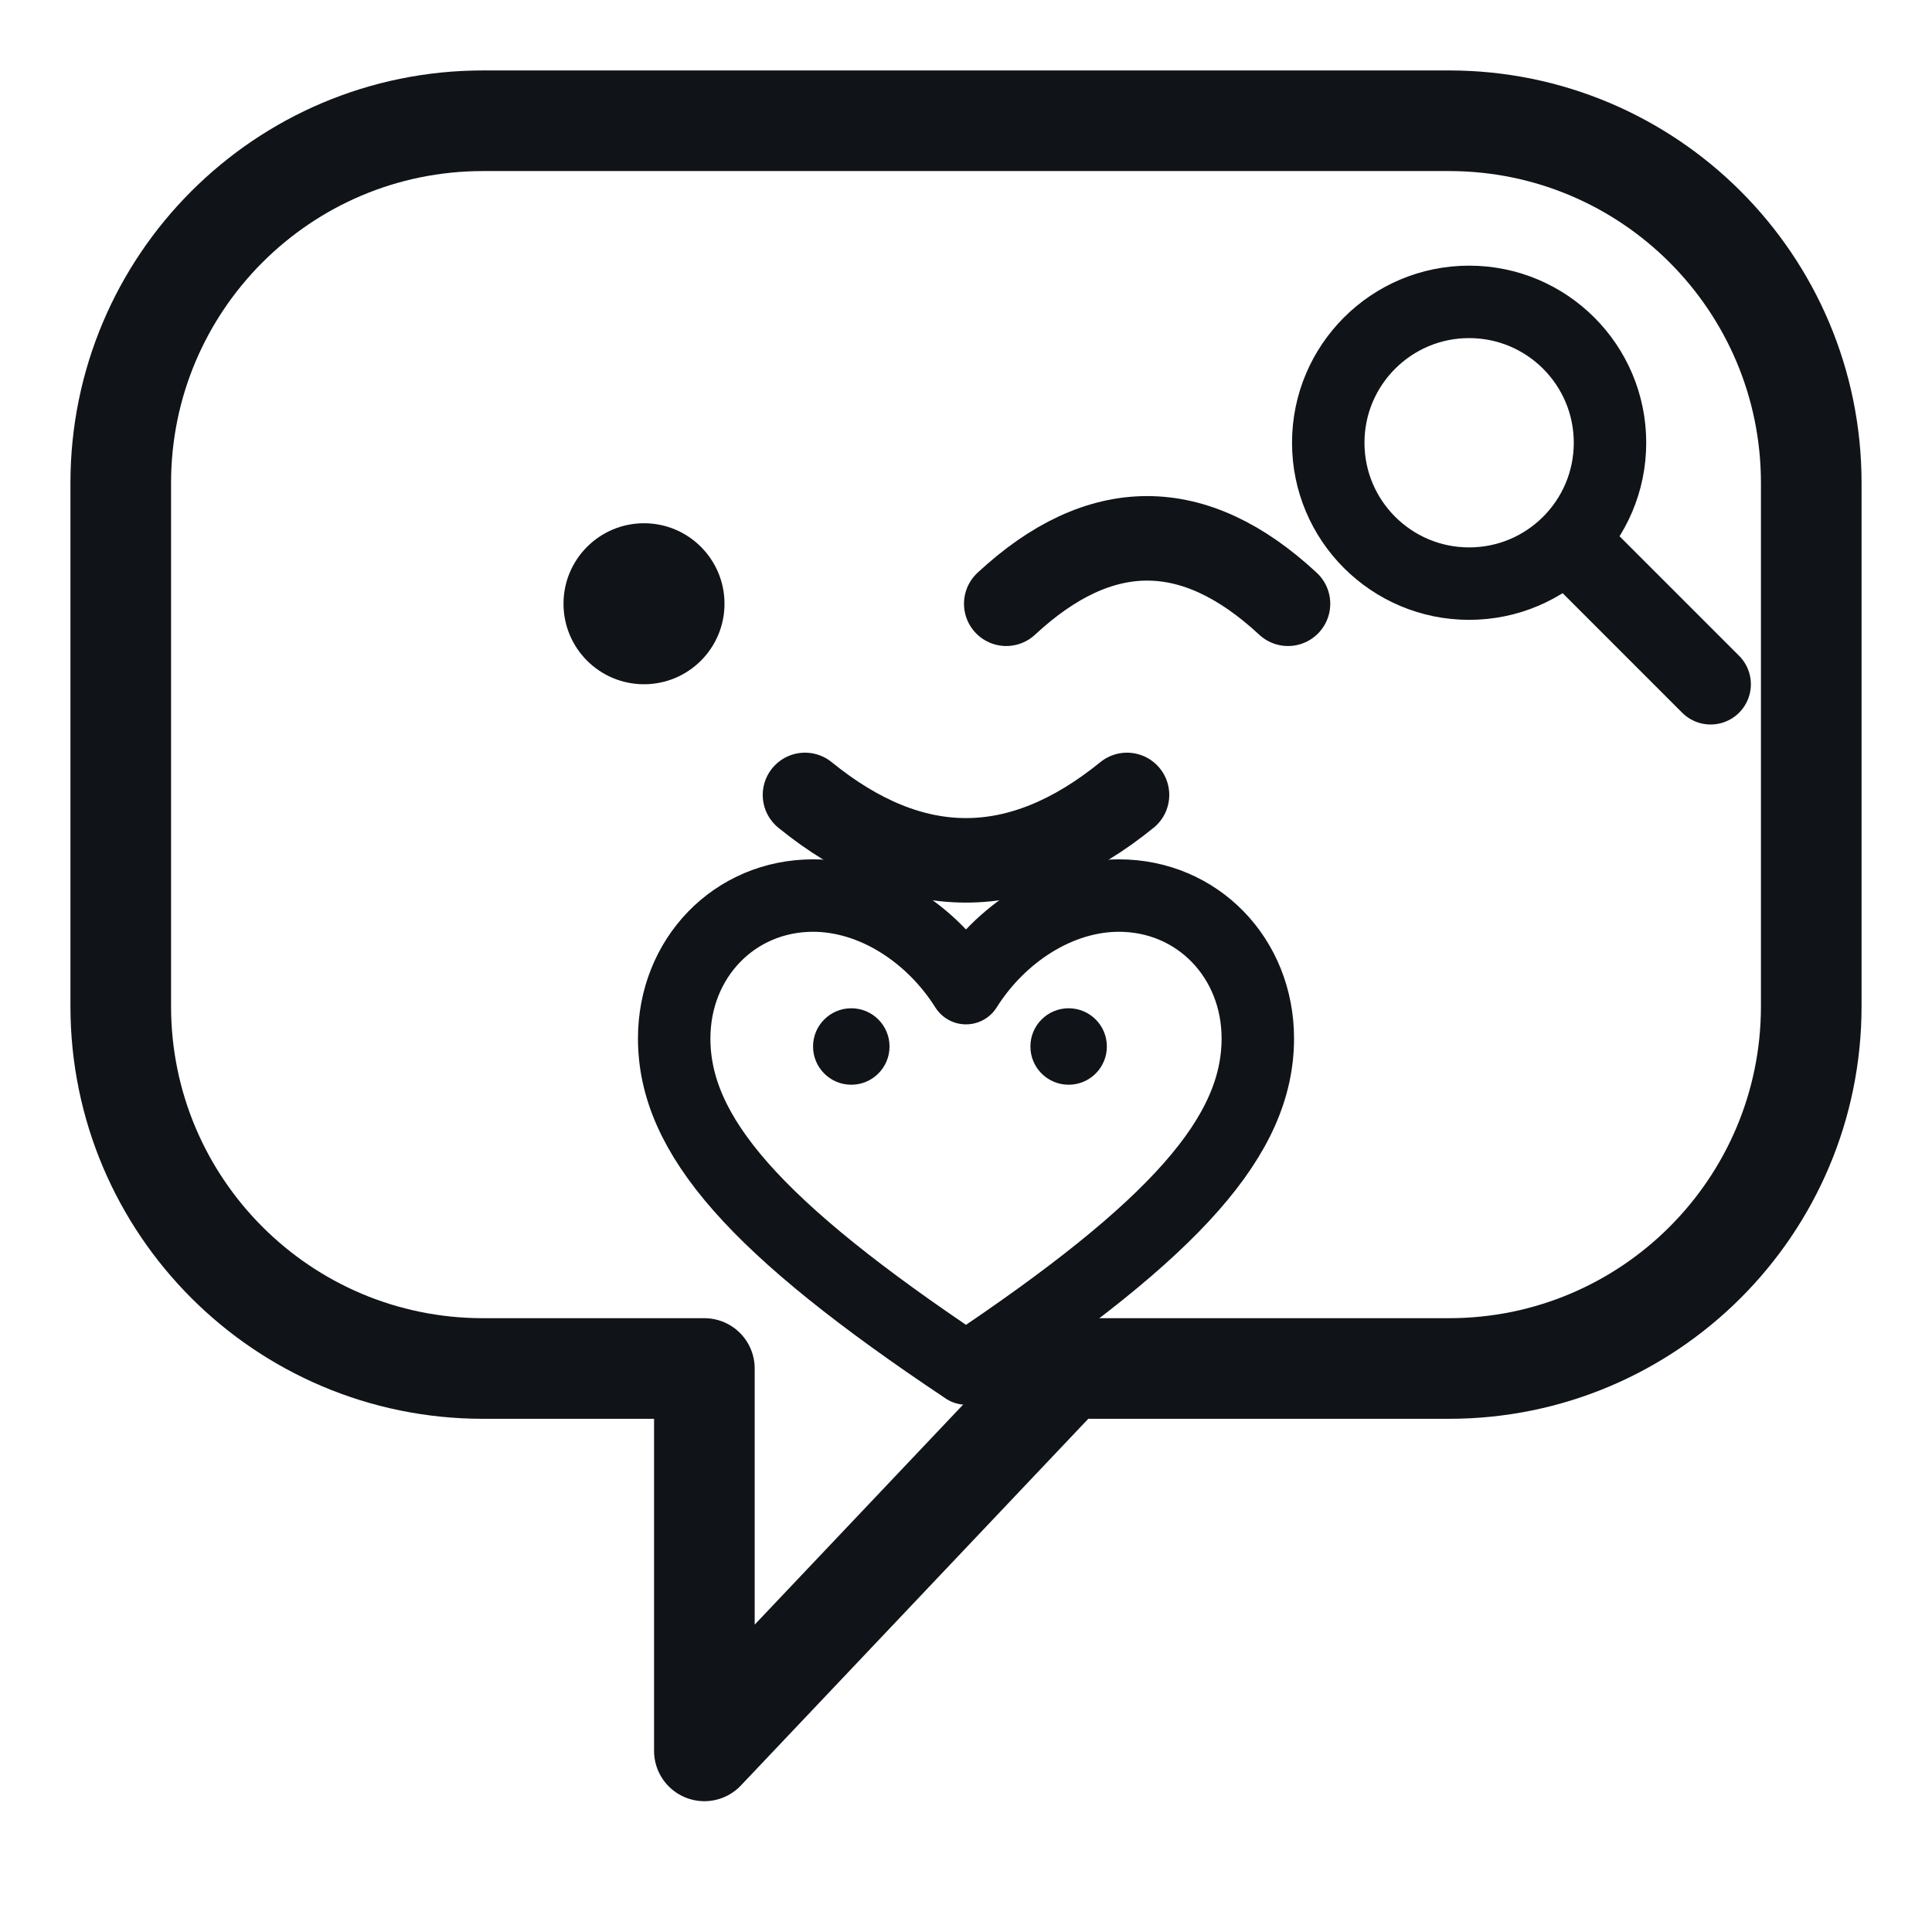
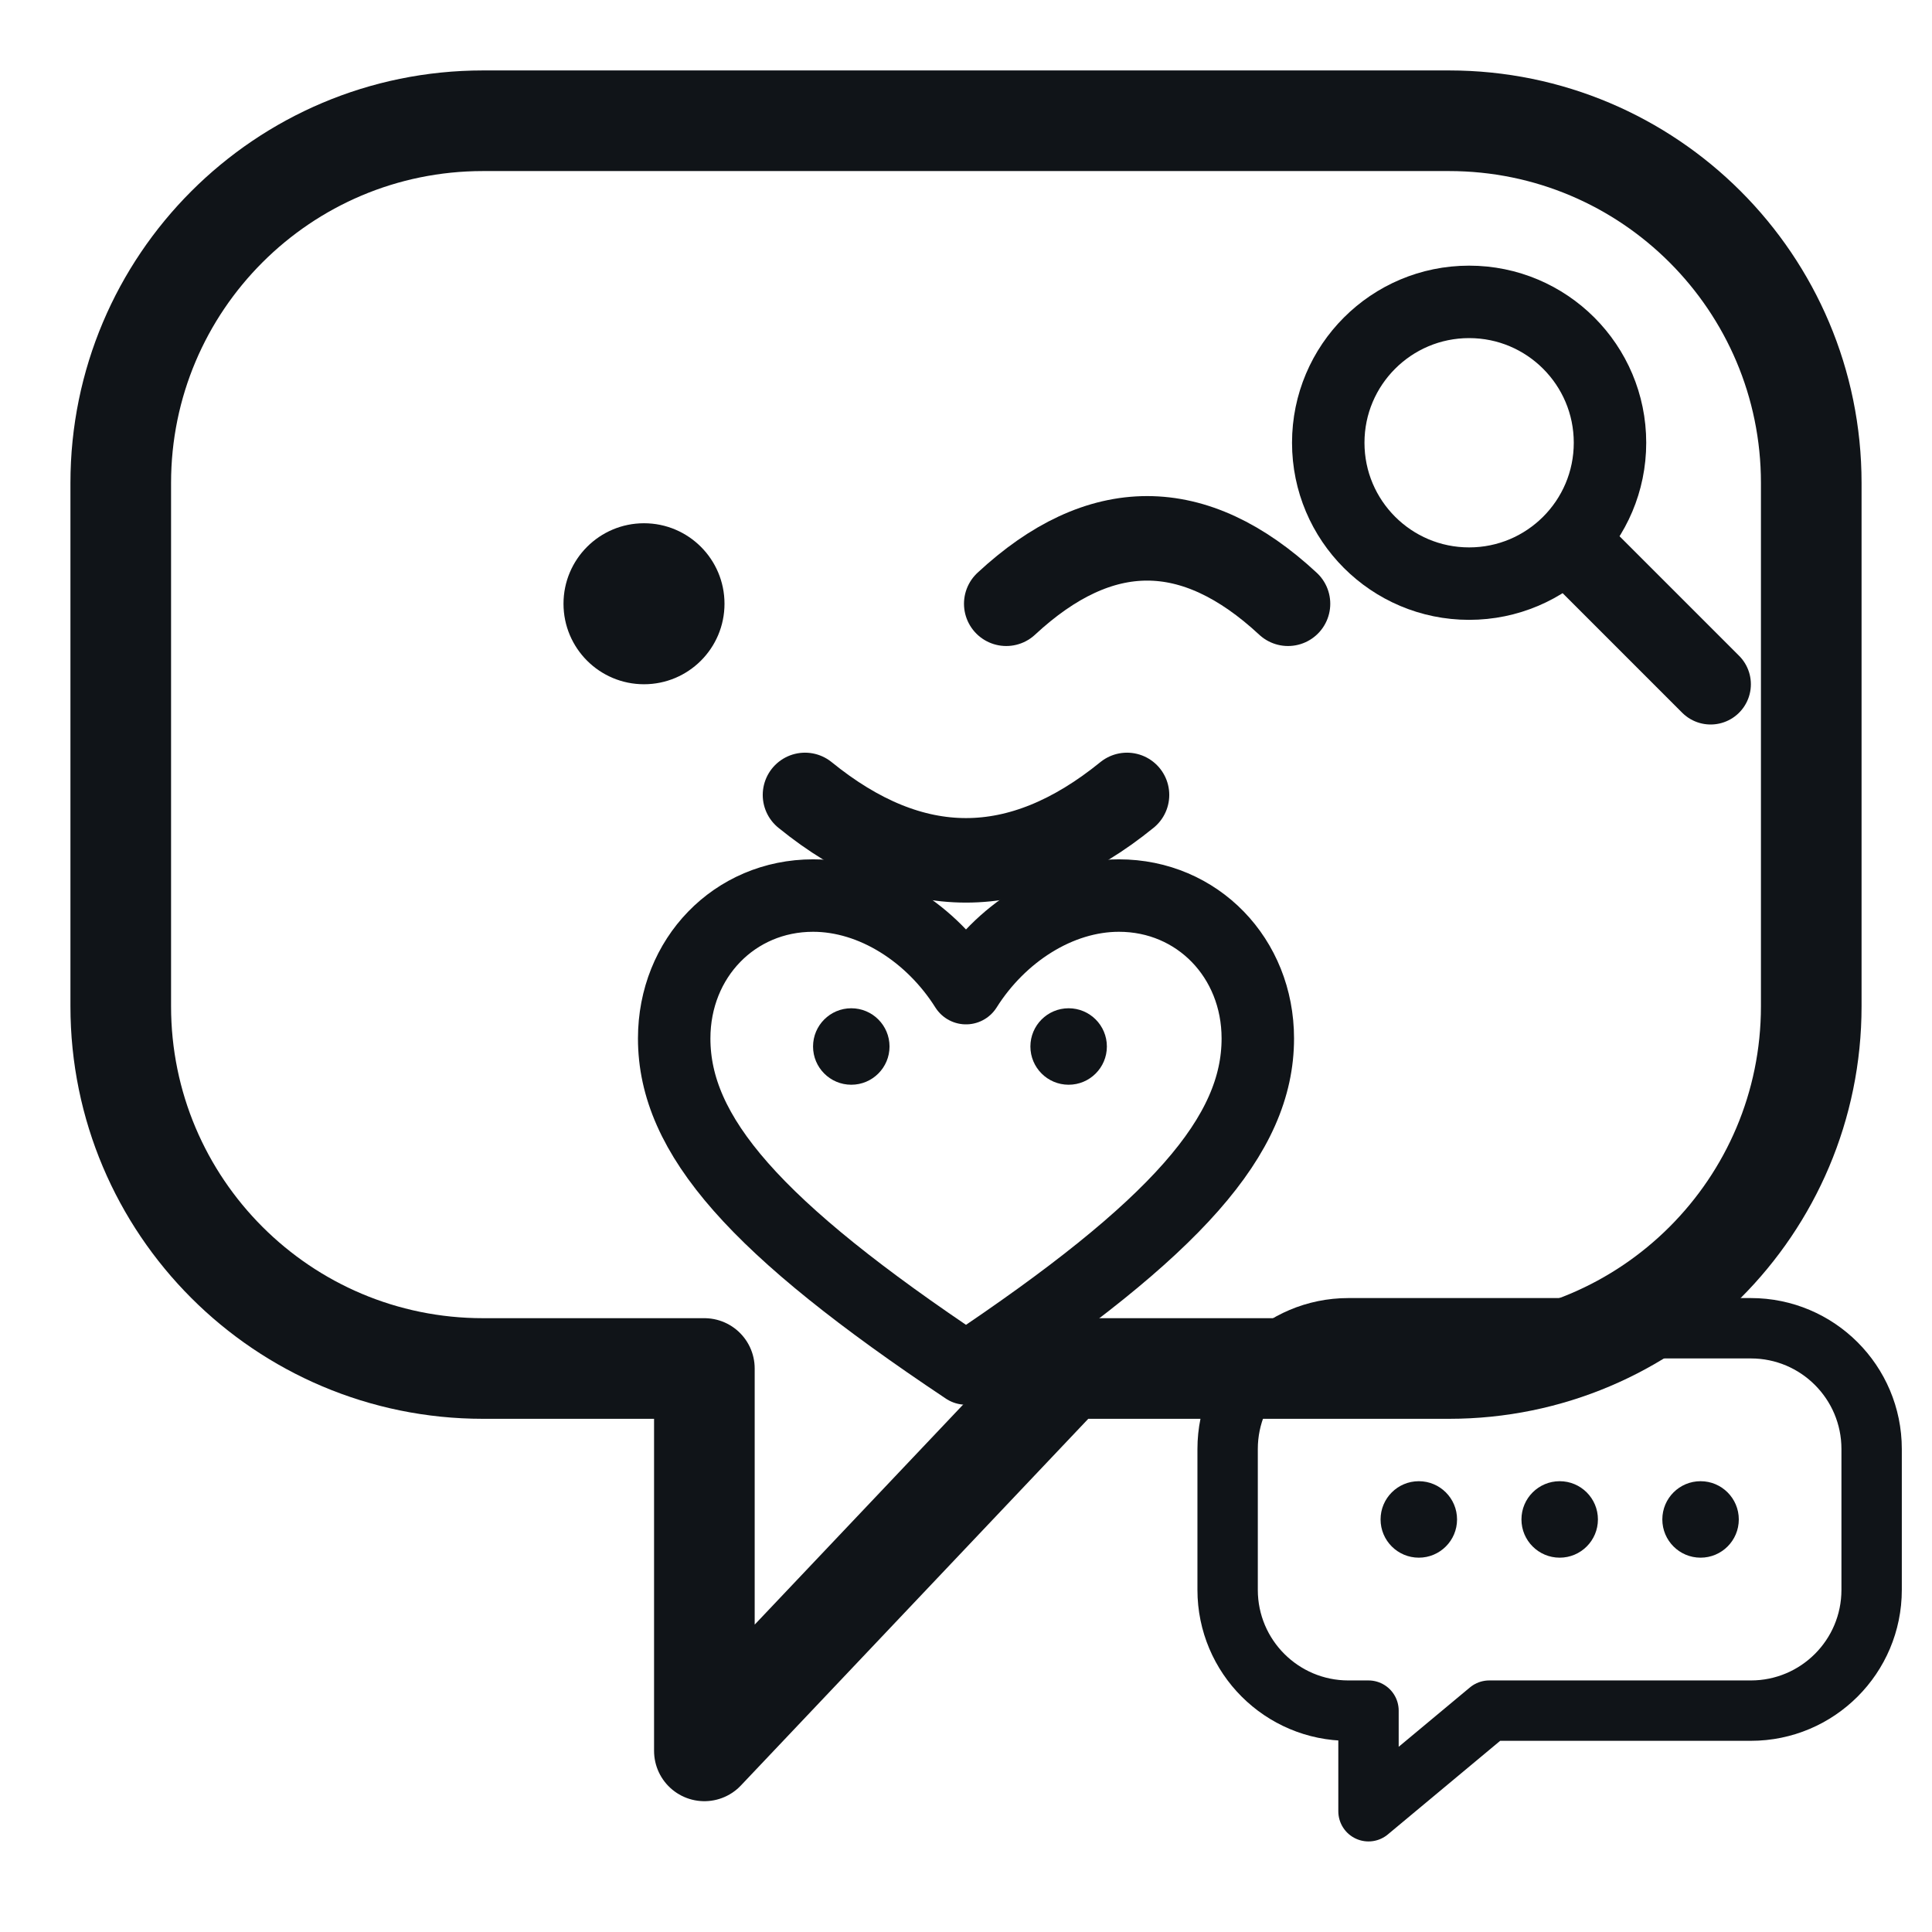
- <svg xmlns="http://www.w3.org/2000/svg" viewBox="0 0 96 96" role="img" aria-label="Dịch Tiếng Bố Mẹ — bản đơn sắc">
+ <svg xmlns="http://www.w3.org/2000/svg" viewBox="0 0 96 96" role="img" aria-label="Giải Mã Gia Đình — bản đơn sắc">
  <path d="M24 6h48a18 18 0 0 1 18 18v26a18 18 0 0 1-18 18H53L35 87v-19H24A18 18 0 0 1 6 50V24A18 18 0 0 1 24 6z" fill="none" stroke="#101418" stroke-width="5" stroke-linejoin="round" />
  <circle cx="32" cy="30" r="4" fill="#101418" />
  <path d="M50 30q7-6.5 14 0" fill="none" stroke="#101418" stroke-width="4.2" stroke-linecap="round" />
  <path d="M40 39.5q8 6.5 16 0" fill="none" stroke="#101418" stroke-width="4.2" stroke-linecap="round" />
  <circle cx="73" cy="22" r="7" fill="none" stroke="#101418" stroke-width="3.6" />
  <path d="M78.5 27.5 85 34" stroke="#101418" stroke-width="4" stroke-linecap="round" />
  <path d="M48 68C37.5 61 33.5 56.4 33.5 51.6c0-4 3-7.1 6.9-7.1 3 0 5.9 1.9 7.6 4.6 1.7-2.7 4.6-4.6 7.6-4.6 3.9 0 6.9 3.1 6.9 7.1 0 4.8-4 9.4-14.5 16.4z" fill="none" stroke="#101418" stroke-width="3.6" stroke-linejoin="round" />
  <circle cx="42.3" cy="52" r="1.9" fill="#101418" />
  <circle cx="53.1" cy="52" r="1.9" fill="#101418" />
+   <path d="M67 66h20a6 6 0 0 1 6 6v7a6 6 0 0 1-6 6H74l-6 5v-5h-1a6 6 0 0 1-6-6v-7a6 6 0 0 1 6-6z" fill="none" stroke="#101418" stroke-width="3" stroke-linejoin="round" />
+   <circle cx="70.5" cy="75.5" r="1.9" fill="#101418" />
+   <circle cx="77.5" cy="75.5" r="1.9" fill="#101418" />
+   <circle cx="84.5" cy="75.5" r="1.9" fill="#101418" />
</svg>
